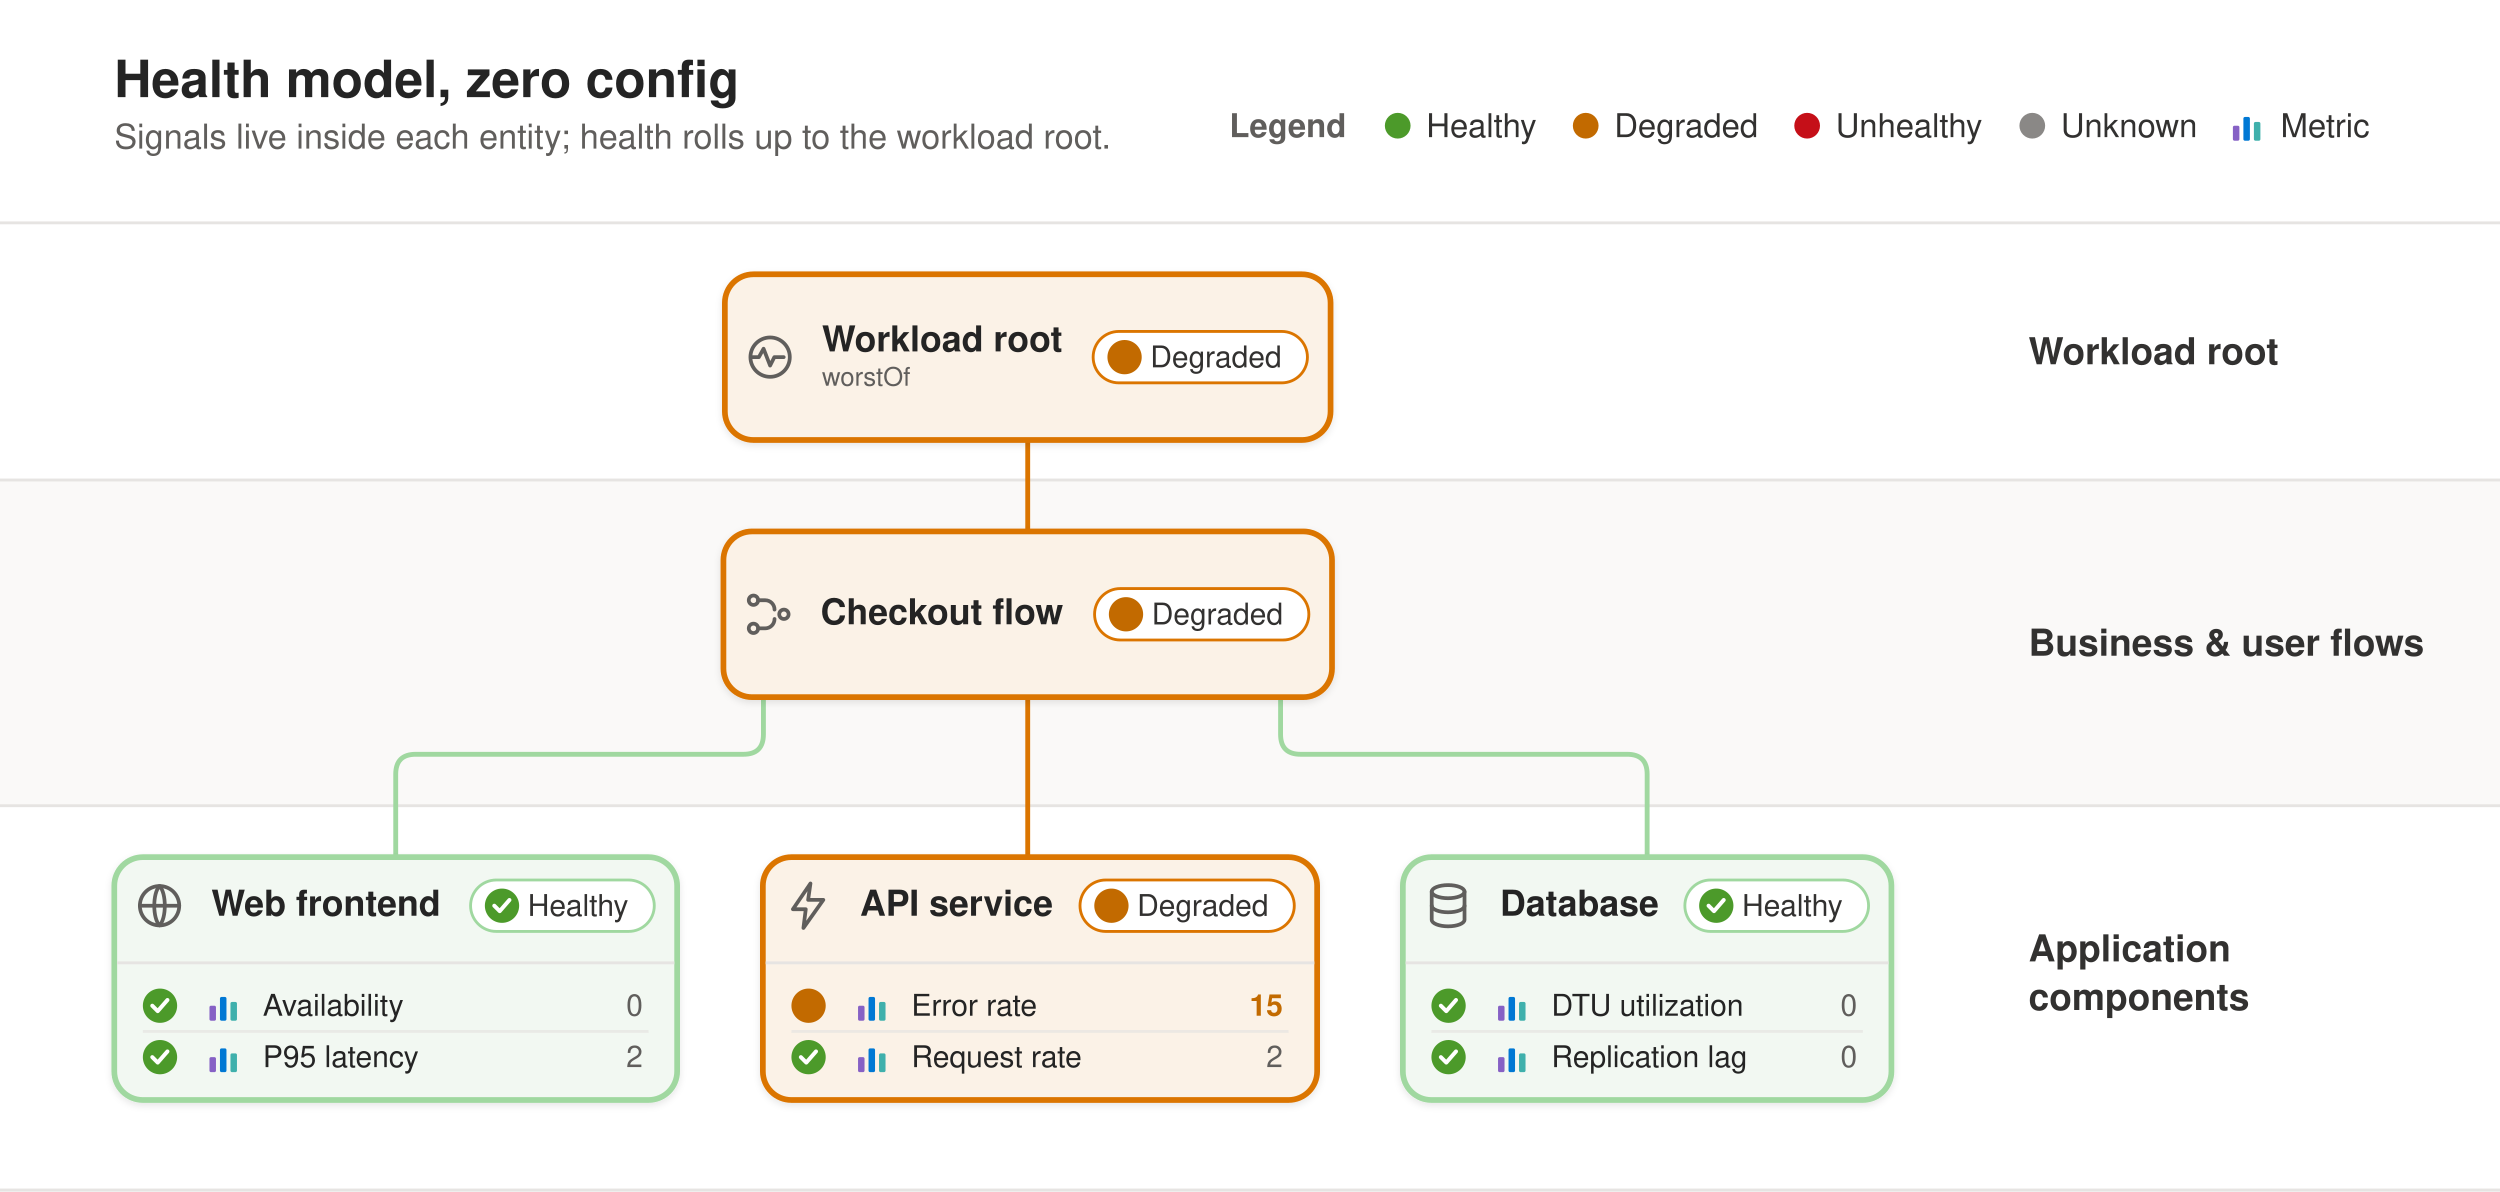
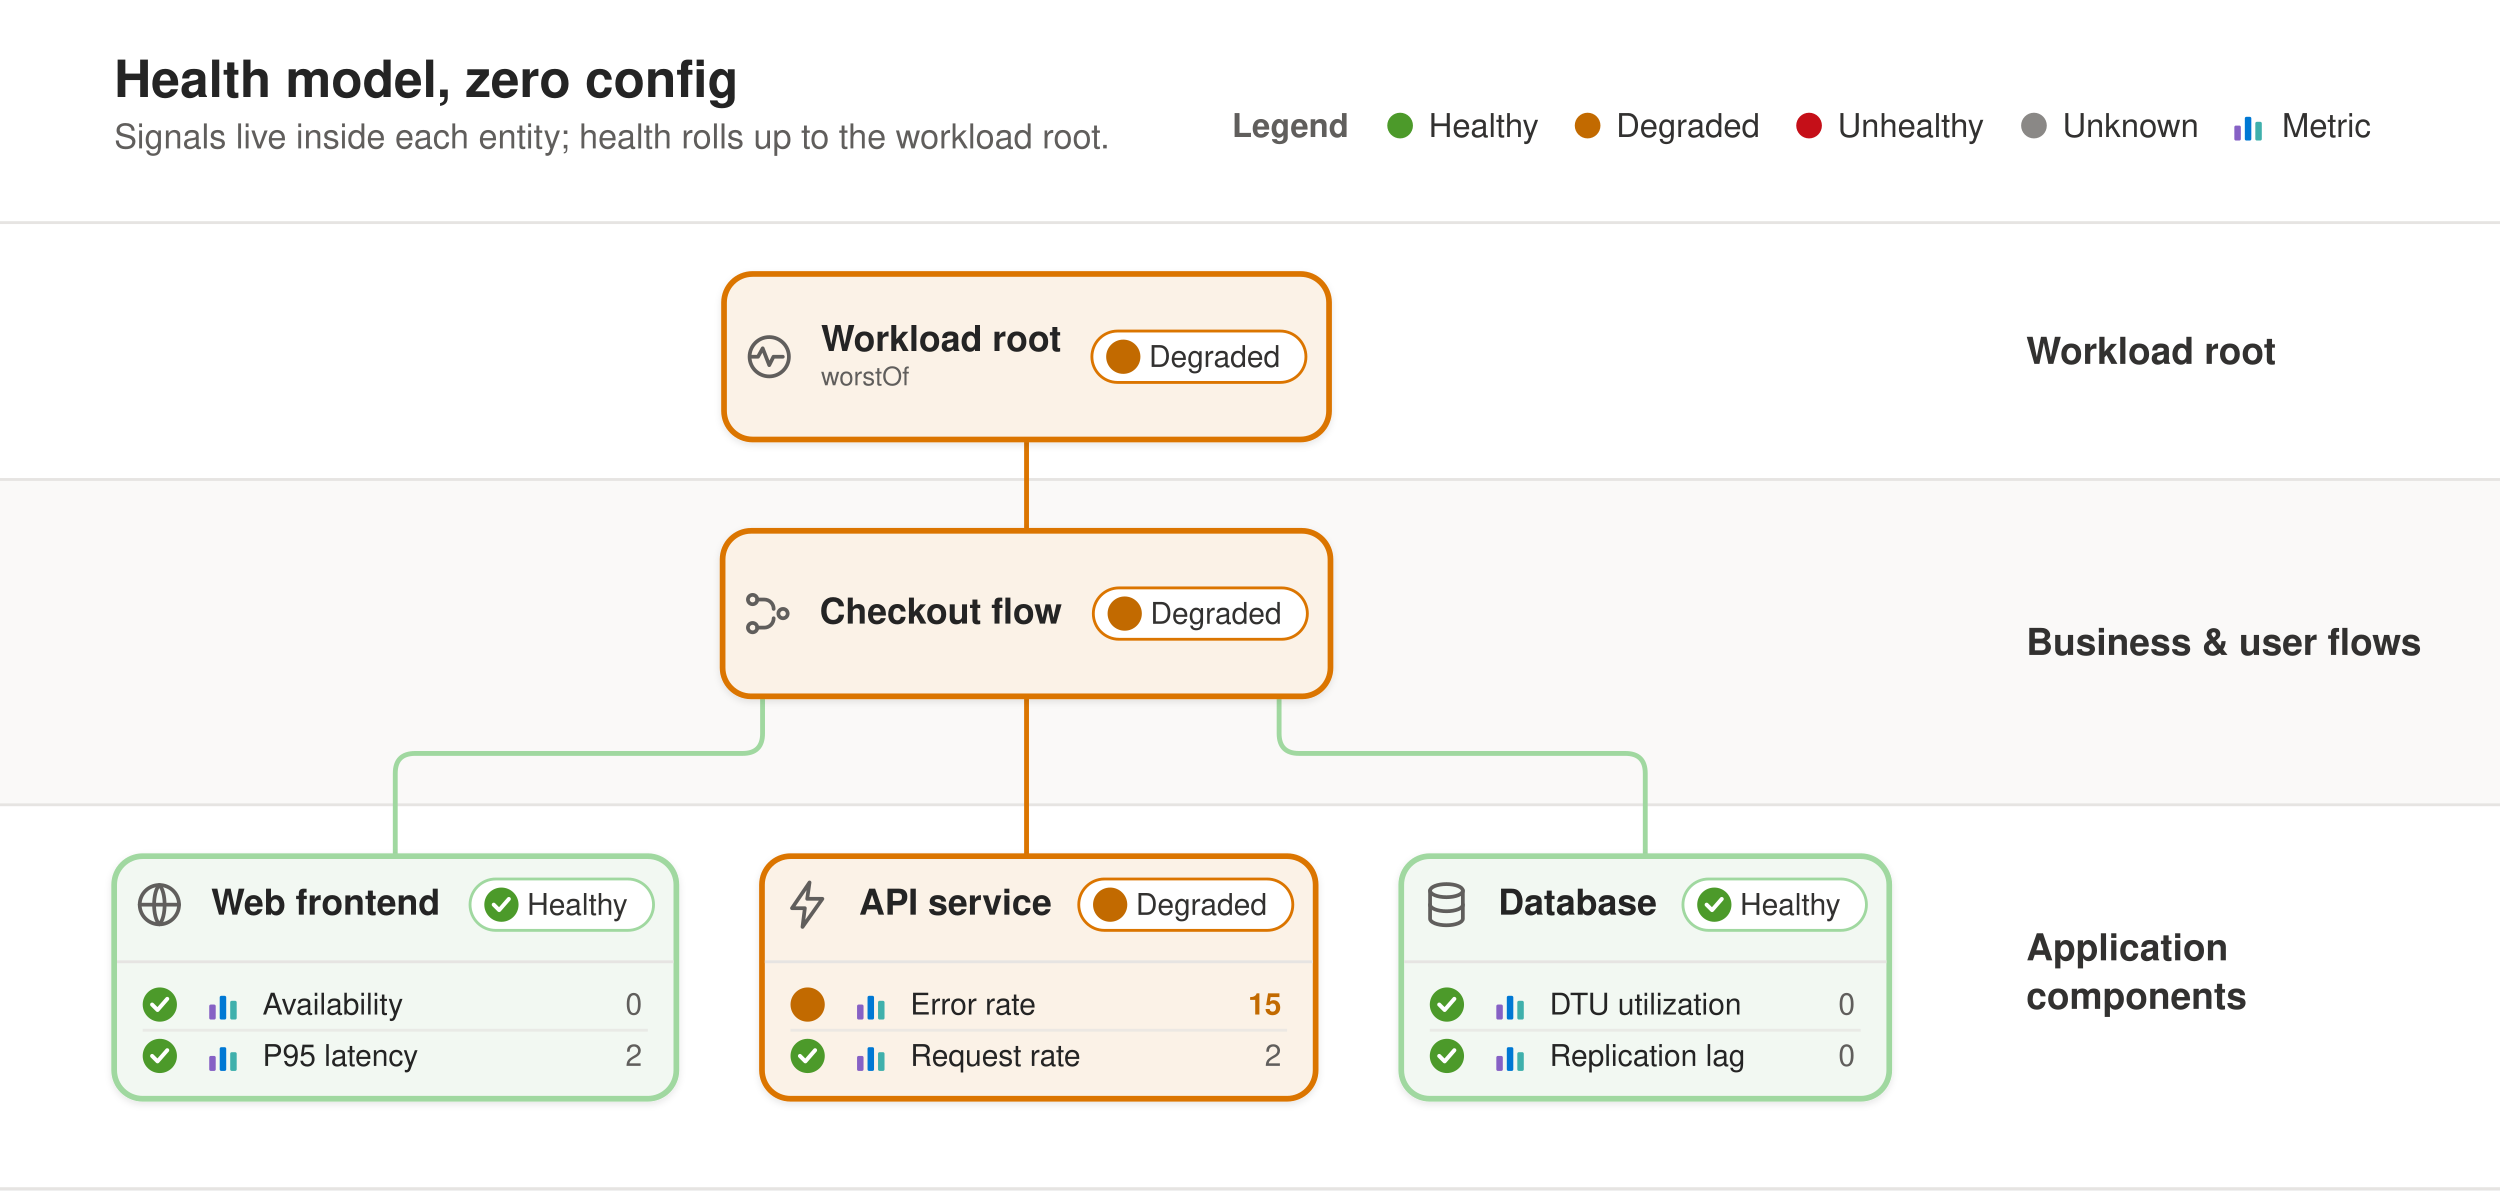
- <svg xmlns="http://www.w3.org/2000/svg" width="875" height="417" viewBox="0 0 875 417" font-family="Segoe UI, -apple-system, BlinkMacSystemFont, Helvetica, Arial, sans-serif">
+ <svg xmlns="http://www.w3.org/2000/svg" width="876" height="417" viewBox="0 0 876 417" font-family="Segoe UI, -apple-system, BlinkMacSystemFont, Helvetica, Arial, sans-serif">
  <defs>
    <filter id="cs" x="-20%" y="-20%" width="140%" height="140%">
      <feDropShadow dx="0" dy="1" stdDeviation="1.3" flood-color="#000" flood-opacity="0.1" />
    </filter>
  </defs>
-   <rect width="875" height="417" fill="#ffffff" />
-   <rect x="0" y="78.0" width="875" height="90.0" fill="#ffffff" />
-   <line x1="0" y1="78.0" x2="875" y2="78.0" stroke="#e6e4e2" />
+   <rect width="876" height="417" fill="#ffffff" />
+   <rect x="0" y="78.0" width="876" height="90.0" fill="#ffffff" />
+   <line x1="0" y1="78.0" x2="876" y2="78.0" stroke="#e6e4e2" />
  <text x="710.0" y="127.5" font-size="13" font-weight="700" fill="#323130">Workload root</text>
-   <rect x="0" y="168.0" width="875" height="114.0" fill="#faf9f8" />
-   <line x1="0" y1="168.0" x2="875" y2="168.0" stroke="#e6e4e2" />
+   <rect x="0" y="168.0" width="876" height="114.0" fill="#faf9f8" />
+   <line x1="0" y1="168.0" x2="876" y2="168.0" stroke="#e6e4e2" />
  <text x="710.0" y="229.5" font-size="13" font-weight="700" fill="#323130">Business &amp; user flows</text>
-   <rect x="0" y="282.0" width="875" height="117.0" fill="#ffffff" />
-   <line x1="0" y1="282.0" x2="875" y2="282.0" stroke="#e6e4e2" />
+   <rect x="0" y="282.0" width="876" height="117.0" fill="#ffffff" />
+   <line x1="0" y1="282.0" x2="876" y2="282.0" stroke="#e6e4e2" />
  <text x="710.0" y="336.5" font-size="13" font-weight="700" fill="#323130">Application</text>
  <text x="710.0" y="353.5" font-size="13" font-weight="700" fill="#323130">components</text>
-   <line x1="0" y1="416.5" x2="875" y2="416.5" stroke="#e6e4e2" />
+   <line x1="0" y1="416.5" x2="876" y2="416.5" stroke="#e6e4e2" />
  <text x="40" y="34" font-size="18" font-weight="700" fill="#242424">Health model, zero config</text>
  <text x="40" y="52" font-size="12" fill="#605e5c">Signals live inside each entity; health rolls up to the workload root.</text>
-   <text x="471.2" y="48" font-size="11.5" font-weight="600" fill="#605e5c" text-anchor="end">Legend</text>
-   <circle cx="489.2" cy="44" r="4.5" fill="#4c9a2a" />
-   <text x="499.2" y="48" font-size="11.5" fill="#323130">Healthy</text>
-   <circle cx="555.0" cy="44" r="4.5" fill="#c26a00" />
-   <text x="565.0" y="48" font-size="11.5" fill="#323130">Degraded</text>
-   <circle cx="632.5" cy="44" r="4.5" fill="#c50f18" />
-   <text x="642.5" y="48" font-size="11.5" fill="#323130">Unhealthy</text>
-   <circle cx="711.3" cy="44" r="4.5" fill="#8a8886" />
-   <text x="721.3" y="48" font-size="11.5" fill="#323130">Unknown</text>
-   <g transform="translate(780.2,37.0) scale(0.875)">
+   <text x="472.6" y="48" font-size="11.5" font-weight="600" fill="#605e5c" text-anchor="end">Legend</text>
+   <circle cx="490.6" cy="44" r="4.5" fill="#4c9a2a" />
+   <text x="500.6" y="48" font-size="11.5" fill="#323130">Healthy</text>
+   <circle cx="556.3" cy="44" r="4.5" fill="#c26a00" />
+   <text x="566.3" y="48" font-size="11.5" fill="#323130">Degraded</text>
+   <circle cx="633.9" cy="44" r="4.5" fill="#c50f18" />
+   <text x="643.9" y="48" font-size="11.5" fill="#323130">Unhealthy</text>
+   <circle cx="712.7" cy="44" r="4.5" fill="#8a8886" />
+   <text x="722.7" y="48" font-size="11.5" fill="#323130">Unknown</text>
+   <g transform="translate(781.6,37.0) scale(0.875)">
    <rect x="1.5" y="8" width="2.6" height="6" rx="0.6" fill="#8661c5" />
    <rect x="5.7" y="4.5" width="2.6" height="9.5" rx="0.6" fill="#0078D4" />
    <rect x="9.9" y="6.5" width="2.6" height="7.5" rx="0.6" fill="#3fb0ac" />
  </g>
-   <text x="798.2" y="48" font-size="11.5" fill="#323130">Metric</text>
+   <text x="799.6" y="48" font-size="11.5" fill="#323130">Metric</text>
  <g transform="translate(40.0,0)">
    <g fill="none" stroke-linecap="butt" stroke-linejoin="round">
      <path d="M98.5 300.0 L98.5 271.0 Q98.5 264.0 105.5 264.0 L220.2 264.0 Q227.2 264.0 227.2 257.0 L227.2 244.0" stroke="#a0d8a0" stroke-width="1.7" />
      <path d="M536.5 300.0 L536.5 271.0 Q536.5 264.0 529.5 264.0 L415.2 264.0 Q408.2 264.0 408.2 257.0 L408.2 244.0" stroke="#a0d8a0" stroke-width="1.7" />
      <path d="M319.7 300.0 L319.7 244.0" stroke="#db7500" stroke-width="1.7" />
      <path d="M319.7 186.0 L319.7 154.0" stroke="#db7500" stroke-width="1.7" />
    </g>
    <g filter="url(#cs)">
      <rect x="0.0" y="300.0" width="197" height="85" rx="10" fill="#f2f8f2" stroke="#a0d8a0" stroke-width="2" />
    </g>
    <g transform="translate(6.0,307.16) scale(0.82)">
      <circle cx="12" cy="12" r="8.4" fill="none" stroke="#605e5c" stroke-width="1.6" stroke-linecap="round" stroke-linejoin="round" />
      <path d="M3.6 12h16.8M12 3.6c3 3 3 13.8 0 16.8M12 3.6c-3 3-3 13.8 0 16.8" fill="none" stroke="#605e5c" stroke-width="1.6" stroke-linecap="round" stroke-linejoin="round" />
    </g>
    <text x="34.0" y="320.5" font-size="12.5" font-weight="600" fill="#242424">Web frontend</text>
    <rect x="124.7" y="308.00" width="64.3" height="18" rx="9" fill="#ffffff" stroke="#a0d8a0" stroke-width="1" />
    <circle cx="135.7" cy="317.0" r="6" fill="#4c9a2a" />
    <path d="M133.0 317.0 l1.9 1.9 l3.4 -3.9" fill="none" stroke="#ffffff" stroke-width="1.4" stroke-linecap="round" stroke-linejoin="round" />
    <text x="144.7" y="320.57" font-size="10.5" fill="#323130">Healthy</text>
    <line x1="1.0" y1="337.0" x2="196.0" y2="337.0" stroke="#e6e4e2" />
    <circle cx="16.0" cy="352.0" r="6" fill="#4c9a2a" />
    <path d="M13.3 352.0 l1.9 1.9 l3.4 -3.9" fill="none" stroke="#ffffff" stroke-width="1.4" stroke-linecap="round" stroke-linejoin="round" />
    <g transform="translate(32.0,345.0) scale(0.875)">
      <rect x="1.5" y="8" width="2.6" height="6" rx="0.6" fill="#8661c5" />
      <rect x="5.7" y="4.5" width="2.6" height="9.5" rx="0.6" fill="#0078D4" />
      <rect x="9.9" y="6.5" width="2.6" height="7.5" rx="0.6" fill="#3fb0ac" />
    </g>
    <text x="52.0" y="355.5" font-size="10.5" fill="#242424">Availability</text>
    <text x="185.0" y="355.5" font-size="10.5" font-weight="400" fill="#605e5c" text-anchor="end">0</text>
    <line x1="10.0" y1="361.0" x2="187.0" y2="361.0" stroke="#e6e4e2" stroke-opacity="0.7" />
    <circle cx="16.0" cy="370.0" r="6" fill="#4c9a2a" />
    <path d="M13.3 370.0 l1.9 1.9 l3.4 -3.9" fill="none" stroke="#ffffff" stroke-width="1.4" stroke-linecap="round" stroke-linejoin="round" />
    <g transform="translate(32.0,363.0) scale(0.875)">
      <rect x="1.5" y="8" width="2.6" height="6" rx="0.6" fill="#8661c5" />
      <rect x="5.7" y="4.5" width="2.6" height="9.5" rx="0.6" fill="#0078D4" />
      <rect x="9.9" y="6.5" width="2.6" height="7.5" rx="0.6" fill="#3fb0ac" />
    </g>
    <text x="52.0" y="373.5" font-size="10.5" fill="#242424">P95 latency</text>
    <text x="185.0" y="373.5" font-size="10.5" font-weight="400" fill="#605e5c" text-anchor="end">2</text>
    <g filter="url(#cs)">
      <rect x="227.0" y="300.0" width="194" height="85" rx="10" fill="#fbf2e7" stroke="#db7500" stroke-width="2" />
    </g>
    <g transform="translate(233.0,307.16) scale(0.82)">
      <path d="M13 2.5 5.5 13.5H11l-1 8 8.5-12H12z" fill="none" stroke="#605e5c" stroke-width="1.6" stroke-linecap="round" stroke-linejoin="round" />
    </g>
    <text x="261.0" y="320.5" font-size="12.5" font-weight="600" fill="#242424">API service</text>
    <rect x="338.0" y="308.00" width="75.0" height="18" rx="9" fill="#ffffff" stroke="#db7500" stroke-width="1" />
    <circle cx="349.0" cy="317.0" r="6" fill="#c26a00" />
    <text x="358.0" y="320.57" font-size="10.5" fill="#323130">Degraded</text>
    <line x1="228.0" y1="337.0" x2="420.0" y2="337.0" stroke="#e6e4e2" />
    <circle cx="243.0" cy="352.0" r="6" fill="#c26a00" />
    <g transform="translate(259.0,345.0) scale(0.875)">
      <rect x="1.5" y="8" width="2.6" height="6" rx="0.6" fill="#8661c5" />
      <rect x="5.7" y="4.5" width="2.6" height="9.5" rx="0.6" fill="#0078D4" />
      <rect x="9.9" y="6.5" width="2.6" height="7.5" rx="0.6" fill="#3fb0ac" />
    </g>
    <text x="279.0" y="355.5" font-size="10.5" fill="#242424">Error rate</text>
    <text x="409.0" y="355.5" font-size="10.5" font-weight="600" fill="#c26a00" text-anchor="end">15</text>
    <line x1="237.0" y1="361.0" x2="411.0" y2="361.0" stroke="#e6e4e2" stroke-opacity="0.7" />
    <circle cx="243.0" cy="370.0" r="6" fill="#4c9a2a" />
    <path d="M240.3 370.0 l1.9 1.9 l3.4 -3.9" fill="none" stroke="#ffffff" stroke-width="1.4" stroke-linecap="round" stroke-linejoin="round" />
    <g transform="translate(259.0,363.0) scale(0.875)">
      <rect x="1.5" y="8" width="2.6" height="6" rx="0.6" fill="#8661c5" />
      <rect x="5.7" y="4.5" width="2.6" height="9.5" rx="0.6" fill="#0078D4" />
      <rect x="9.9" y="6.5" width="2.6" height="7.5" rx="0.6" fill="#3fb0ac" />
    </g>
    <text x="279.0" y="373.5" font-size="10.5" fill="#242424">Request rate</text>
    <text x="409.0" y="373.5" font-size="10.5" font-weight="400" fill="#605e5c" text-anchor="end">2</text>
    <g filter="url(#cs)">
      <rect x="451.0" y="300.0" width="171" height="85" rx="10" fill="#f2f8f2" stroke="#a0d8a0" stroke-width="2" />
    </g>
    <g transform="translate(457.0,307.16) scale(0.82)">
      <ellipse cx="12" cy="6" rx="7" ry="2.8" fill="none" stroke="#605e5c" stroke-width="1.6" stroke-linecap="round" stroke-linejoin="round" />
      <path d="M5 6v12c0 1.55 3.13 2.8 7 2.8s7-1.25 7-2.8V6" fill="none" stroke="#605e5c" stroke-width="1.6" stroke-linecap="round" stroke-linejoin="round" />
      <path d="M5 12c0 1.55 3.13 2.8 7 2.8s7-1.25 7-2.8" fill="none" stroke="#605e5c" stroke-width="1.6" stroke-linecap="round" stroke-linejoin="round" />
    </g>
    <text x="485.0" y="320.5" font-size="12.5" font-weight="600" fill="#242424">Database</text>
    <rect x="549.7" y="308.00" width="64.3" height="18" rx="9" fill="#ffffff" stroke="#a0d8a0" stroke-width="1" />
    <circle cx="560.7" cy="317.0" r="6" fill="#4c9a2a" />
    <path d="M558.0 317.0 l1.9 1.9 l3.4 -3.9" fill="none" stroke="#ffffff" stroke-width="1.4" stroke-linecap="round" stroke-linejoin="round" />
    <text x="569.7" y="320.57" font-size="10.5" fill="#323130">Healthy</text>
    <line x1="452.0" y1="337.0" x2="621.0" y2="337.0" stroke="#e6e4e2" />
    <circle cx="467.0" cy="352.0" r="6" fill="#4c9a2a" />
    <path d="M464.3 352.0 l1.9 1.9 l3.4 -3.9" fill="none" stroke="#ffffff" stroke-width="1.4" stroke-linecap="round" stroke-linejoin="round" />
    <g transform="translate(483.0,345.0) scale(0.875)">
      <rect x="1.5" y="8" width="2.6" height="6" rx="0.6" fill="#8661c5" />
      <rect x="5.7" y="4.5" width="2.6" height="9.5" rx="0.6" fill="#0078D4" />
      <rect x="9.9" y="6.5" width="2.6" height="7.5" rx="0.6" fill="#3fb0ac" />
    </g>
    <text x="503.0" y="355.5" font-size="10.5" fill="#242424">DTU utilization</text>
    <text x="610.0" y="355.5" font-size="10.5" font-weight="400" fill="#605e5c" text-anchor="end">0</text>
    <line x1="461.0" y1="361.0" x2="612.0" y2="361.0" stroke="#e6e4e2" stroke-opacity="0.7" />
    <circle cx="467.0" cy="370.0" r="6" fill="#4c9a2a" />
    <path d="M464.3 370.0 l1.9 1.9 l3.4 -3.9" fill="none" stroke="#ffffff" stroke-width="1.4" stroke-linecap="round" stroke-linejoin="round" />
    <g transform="translate(483.0,363.0) scale(0.875)">
      <rect x="1.5" y="8" width="2.6" height="6" rx="0.6" fill="#8661c5" />
      <rect x="5.7" y="4.5" width="2.6" height="9.5" rx="0.6" fill="#0078D4" />
      <rect x="9.9" y="6.5" width="2.6" height="7.5" rx="0.6" fill="#3fb0ac" />
    </g>
    <text x="503.0" y="373.5" font-size="10.5" fill="#242424">Replication lag</text>
    <text x="610.0" y="373.5" font-size="10.5" font-weight="400" fill="#605e5c" text-anchor="end">0</text>
    <g filter="url(#cs)">
      <rect x="213.2" y="186.0" width="213" height="58" rx="10" fill="#fbf2e7" stroke="#db7500" stroke-width="2" />
    </g>
    <g transform="translate(219.2,205.16) scale(0.82)">
      <circle cx="5.5" cy="6" r="2" fill="none" stroke="#605e5c" stroke-width="1.6" stroke-linecap="round" stroke-linejoin="round" />
      <circle cx="5.5" cy="18" r="2" fill="none" stroke="#605e5c" stroke-width="1.6" stroke-linecap="round" stroke-linejoin="round" />
      <circle cx="18.5" cy="12" r="2" fill="none" stroke="#605e5c" stroke-width="1.6" stroke-linecap="round" stroke-linejoin="round" />
      <path d="M7.5 6h3a4 4 0 0 1 4 4M7.5 18h3a4 4 0 0 0 4-4" fill="none" stroke="#605e5c" stroke-width="1.6" stroke-linecap="round" stroke-linejoin="round" />
    </g>
    <text x="247.2" y="218.5" font-size="12.5" font-weight="600" fill="#242424">Checkout flow</text>
    <rect x="343.1" y="206.00" width="75.0" height="18" rx="9" fill="#ffffff" stroke="#db7500" stroke-width="1" />
    <circle cx="354.1" cy="215.0" r="6" fill="#c26a00" />
    <text x="363.1" y="218.57" font-size="10.5" fill="#323130">Degraded</text>
    <g filter="url(#cs)">
      <rect x="213.7" y="96.0" width="212" height="58" rx="10" fill="#fbf2e7" stroke="#db7500" stroke-width="2" />
    </g>
    <g transform="translate(219.7,115.16) scale(0.82)">
      <circle cx="12" cy="12" r="8.4" fill="none" stroke="#605e5c" stroke-width="1.6" stroke-linecap="round" stroke-linejoin="round" />
      <path d="M4.2 12h3l2-3.6 2.8 7.2 1.8-3.6h4" fill="none" stroke="#605e5c" stroke-width="1.6" stroke-linecap="round" stroke-linejoin="round" />
    </g>
    <text x="247.7" y="123.0" font-size="12.5" font-weight="600" fill="#242424">Workload root</text>
    <text x="247.7" y="135.0" font-size="9" fill="#605e5c">worstOf</text>
    <rect x="342.6" y="116.00" width="75.0" height="18" rx="9" fill="#ffffff" stroke="#db7500" stroke-width="1" />
    <circle cx="353.6" cy="125.0" r="6" fill="#c26a00" />
    <text x="362.6" y="128.57" font-size="10.5" fill="#323130">Degraded</text>
  </g>
</svg>
